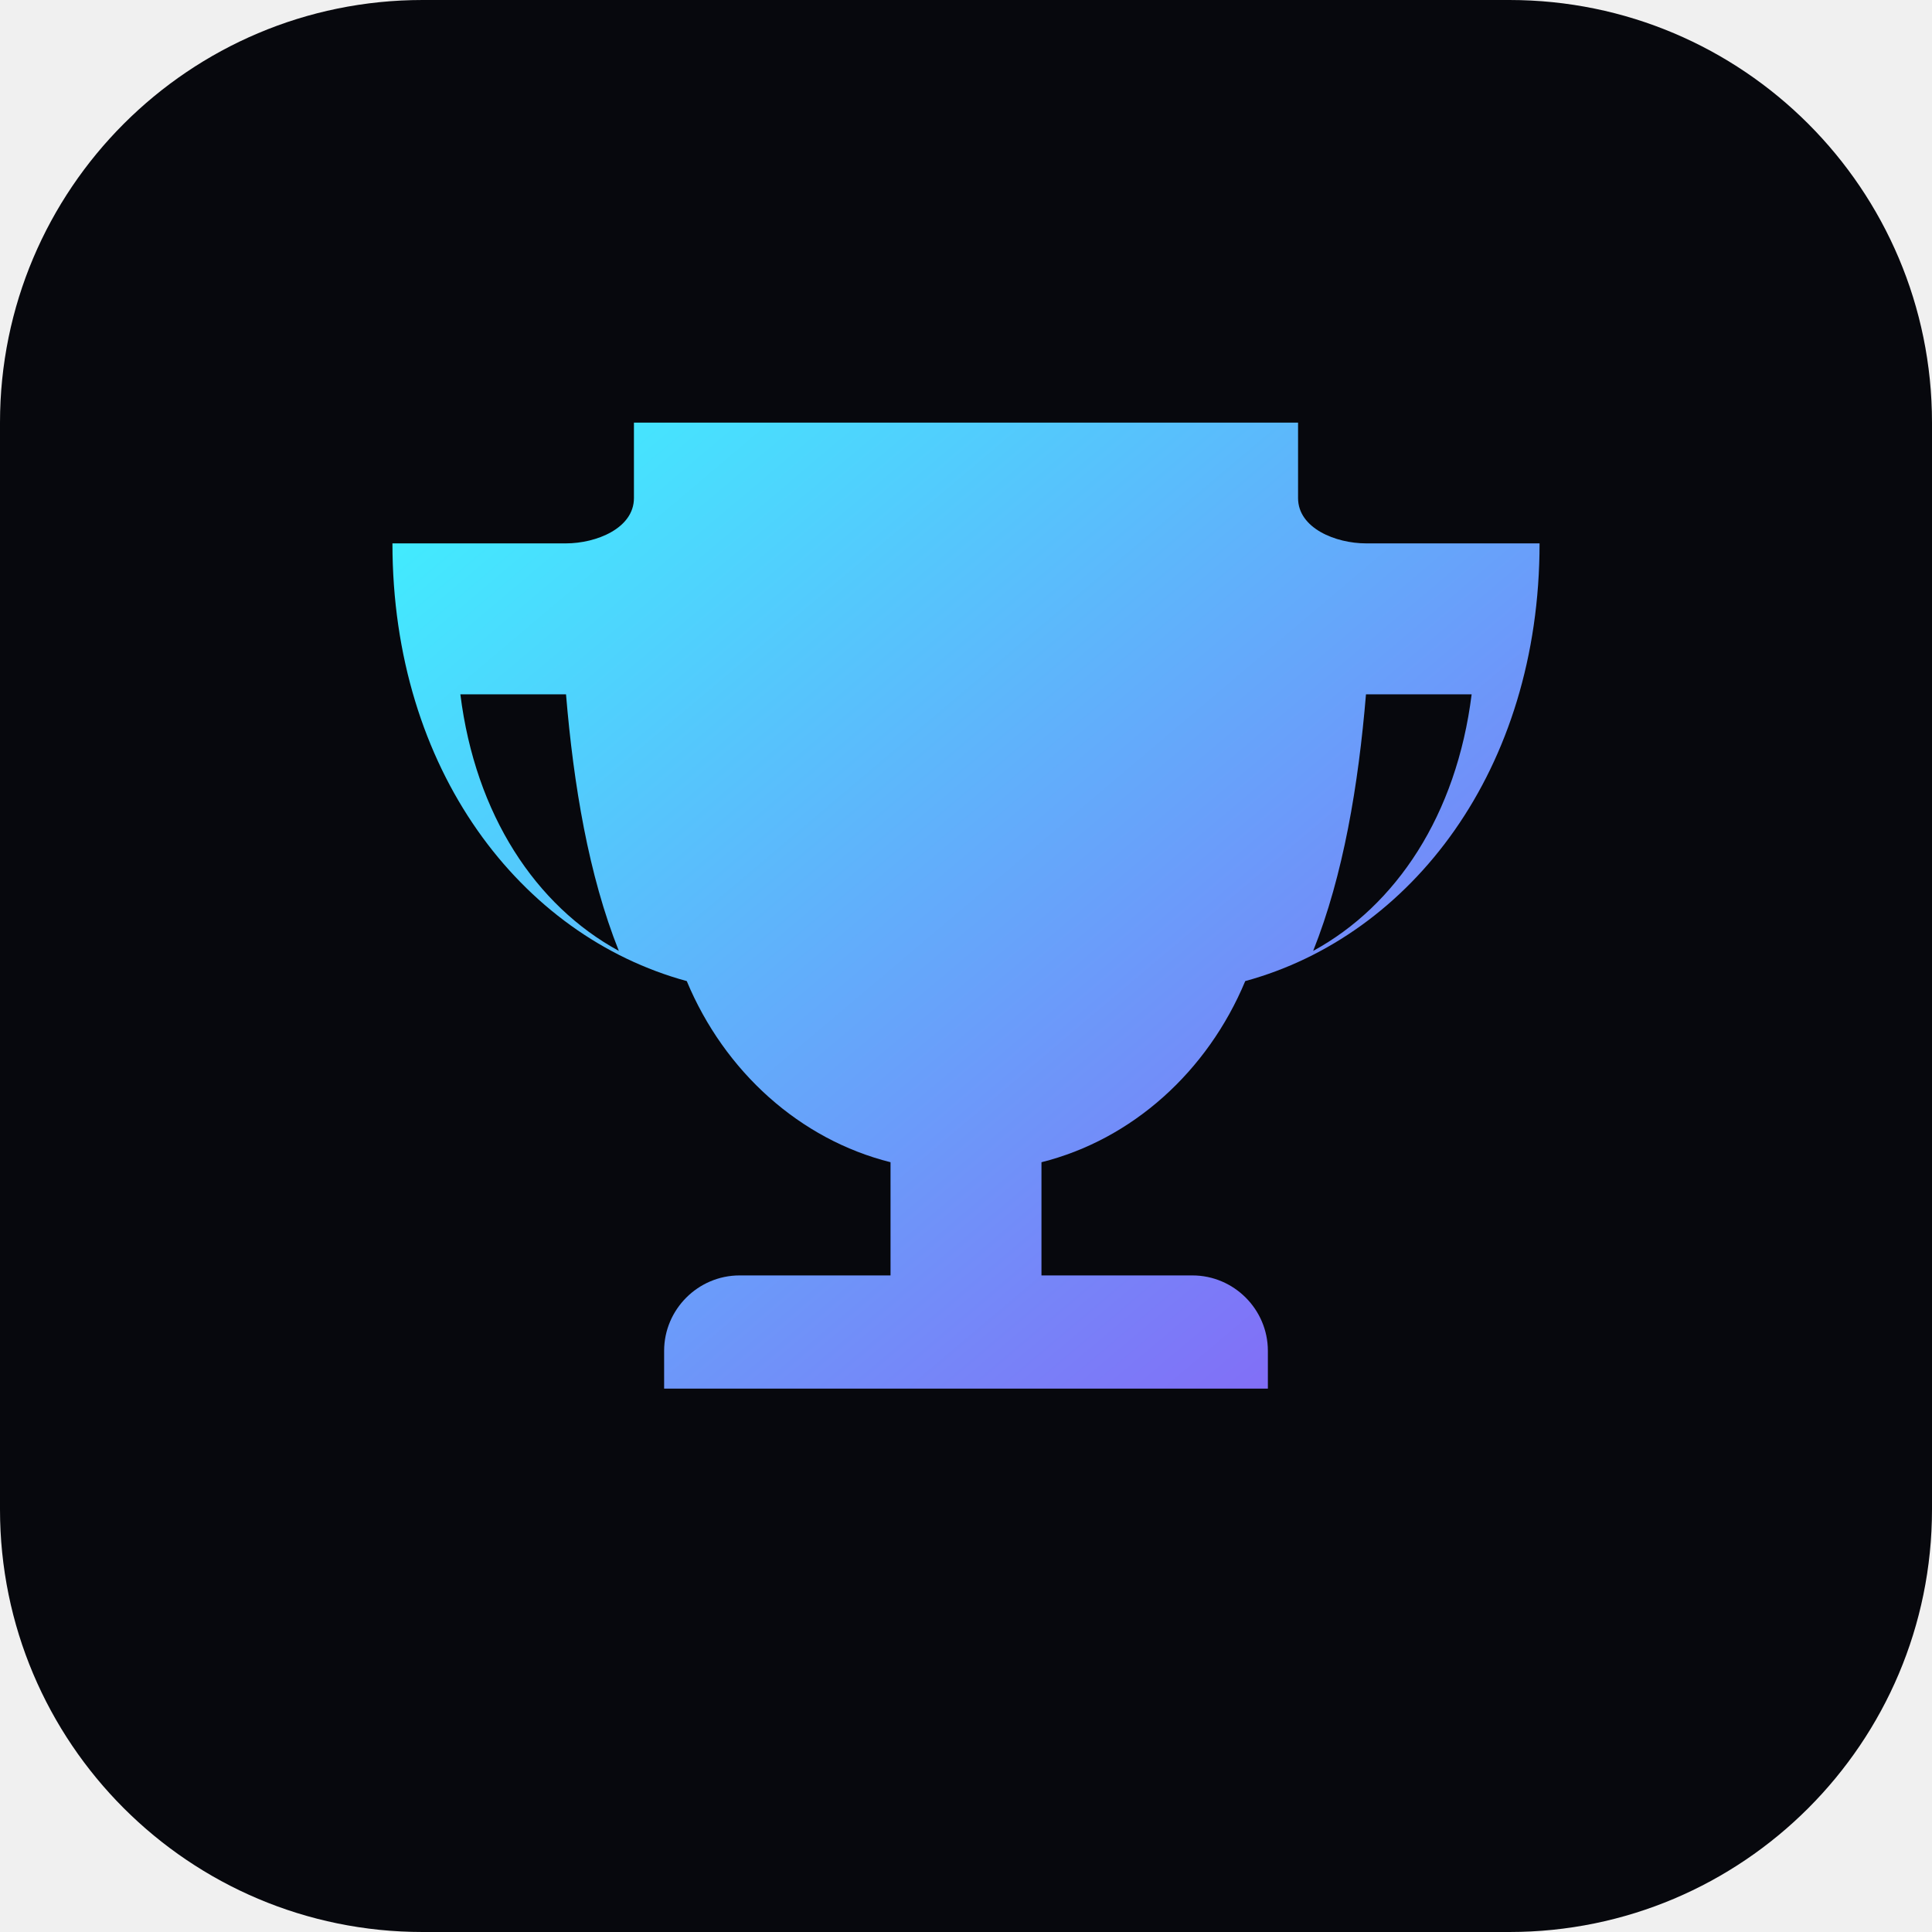
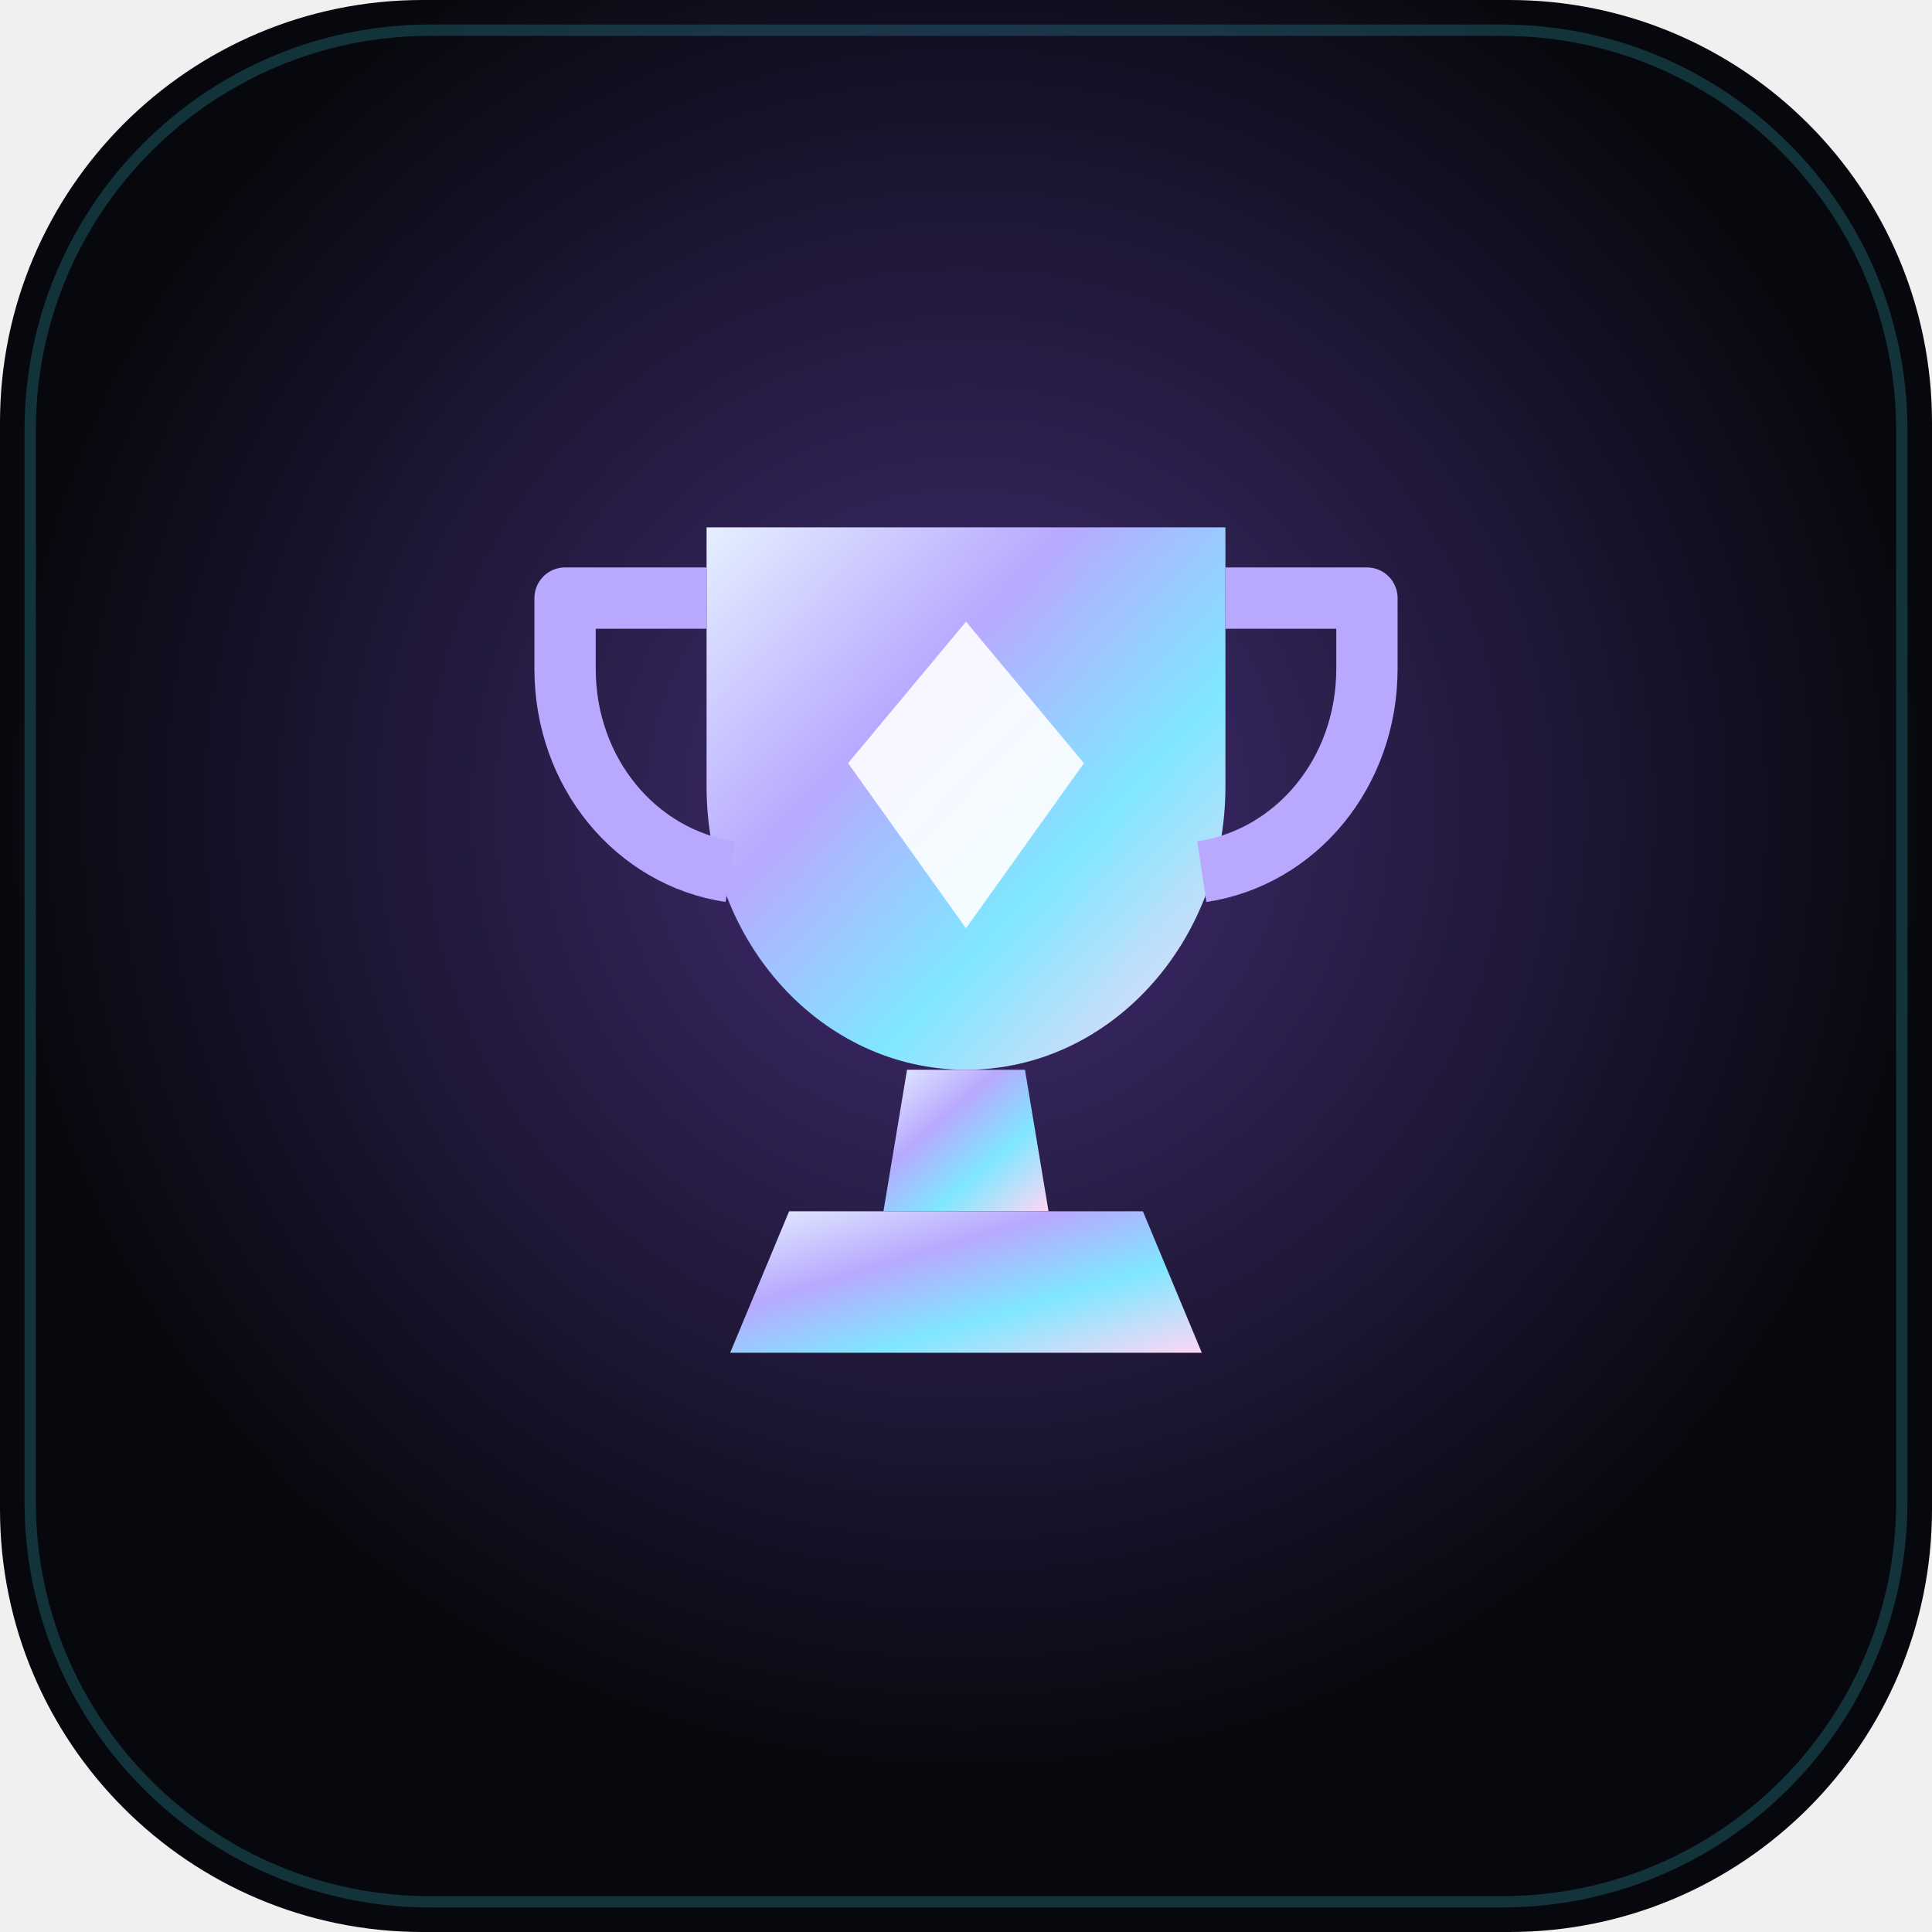
<svg xmlns="http://www.w3.org/2000/svg" viewBox="0 0 512 512" role="img" aria-label="Trophy Hunter">
  <defs>
-     <linearGradient id="g" x1="0" y1="0" x2="1" y2="1">
-       <stop offset="0" stop-color="#3df5ff" />
-       <stop offset="1" stop-color="#8b5cf6" />
+     <linearGradient id="plat" x1="0" y1="0" x2="1" y2="1">
+       <stop offset="0" stop-color="#e5f0ff" />
+       <stop offset=".35" stop-color="#b8a9ff" />
+       <stop offset=".65" stop-color="#7fe7ff" />
+       <stop offset="1" stop-color="#ffd6f5" />
    </linearGradient>
+     <radialGradient id="halo" cx="50%" cy="42%" r="50%">
+       <stop offset="0" stop-color="#8b5cf6" stop-opacity=".45" />
+       <stop offset="1" stop-color="#8b5cf6" stop-opacity="0" />
+     </radialGradient>
  </defs>
  <rect width="512" height="512" rx="112" fill="#07080d" />
-   <path fill="url(#g)" d="M168 112h176v20c0 8 10 12 18 12h46c0 60-34 104-78 116-10 24-30 42-54 48v30h40c11 0 20 9 20 20v10H176v-10c0-11 9-20 20-20h40v-30c-24-6-44-24-54-48-44-12-78-56-78-116h46c8 0 18-4 18-12v-20zM122 184c4 32 20 56 42 68-8-20-12-44-14-68h-28zm268 0h-28c-2 24-6 48-14 68 22-12 38-36 42-68z" />
+   <rect x="8" y="8" width="496" height="496" rx="106" fill="none" stroke="#3df5ff" stroke-opacity=".18" stroke-width="3" />
+   <rect width="512" height="512" rx="112" fill="url(#halo)" />
+   <g transform="translate(106 96) scale(6.25)" fill="url(#plat)" color="#b8a9ff">
+     <path d="M13 7h22v11c0 6.6-4.9 12-11 12S13 24.6 13 18z" />
+     <path d="M13 10H7v3c0 4.4 3 8 7 8.6M35 10h6v3c0 4.4-3 8-7 8.6" fill="none" stroke="currentColor" stroke-width="2.6" stroke-linejoin="round" />
+     <path d="M21.5 30h5l1 6h-7z" />
+     <path d="M14 42l2.5-6h15l2.5 6z" />
+     <path d="M24 11l5 6-5 7-5-7z" fill="#ffffff" opacity=".9" />
+   </g>
</svg>
